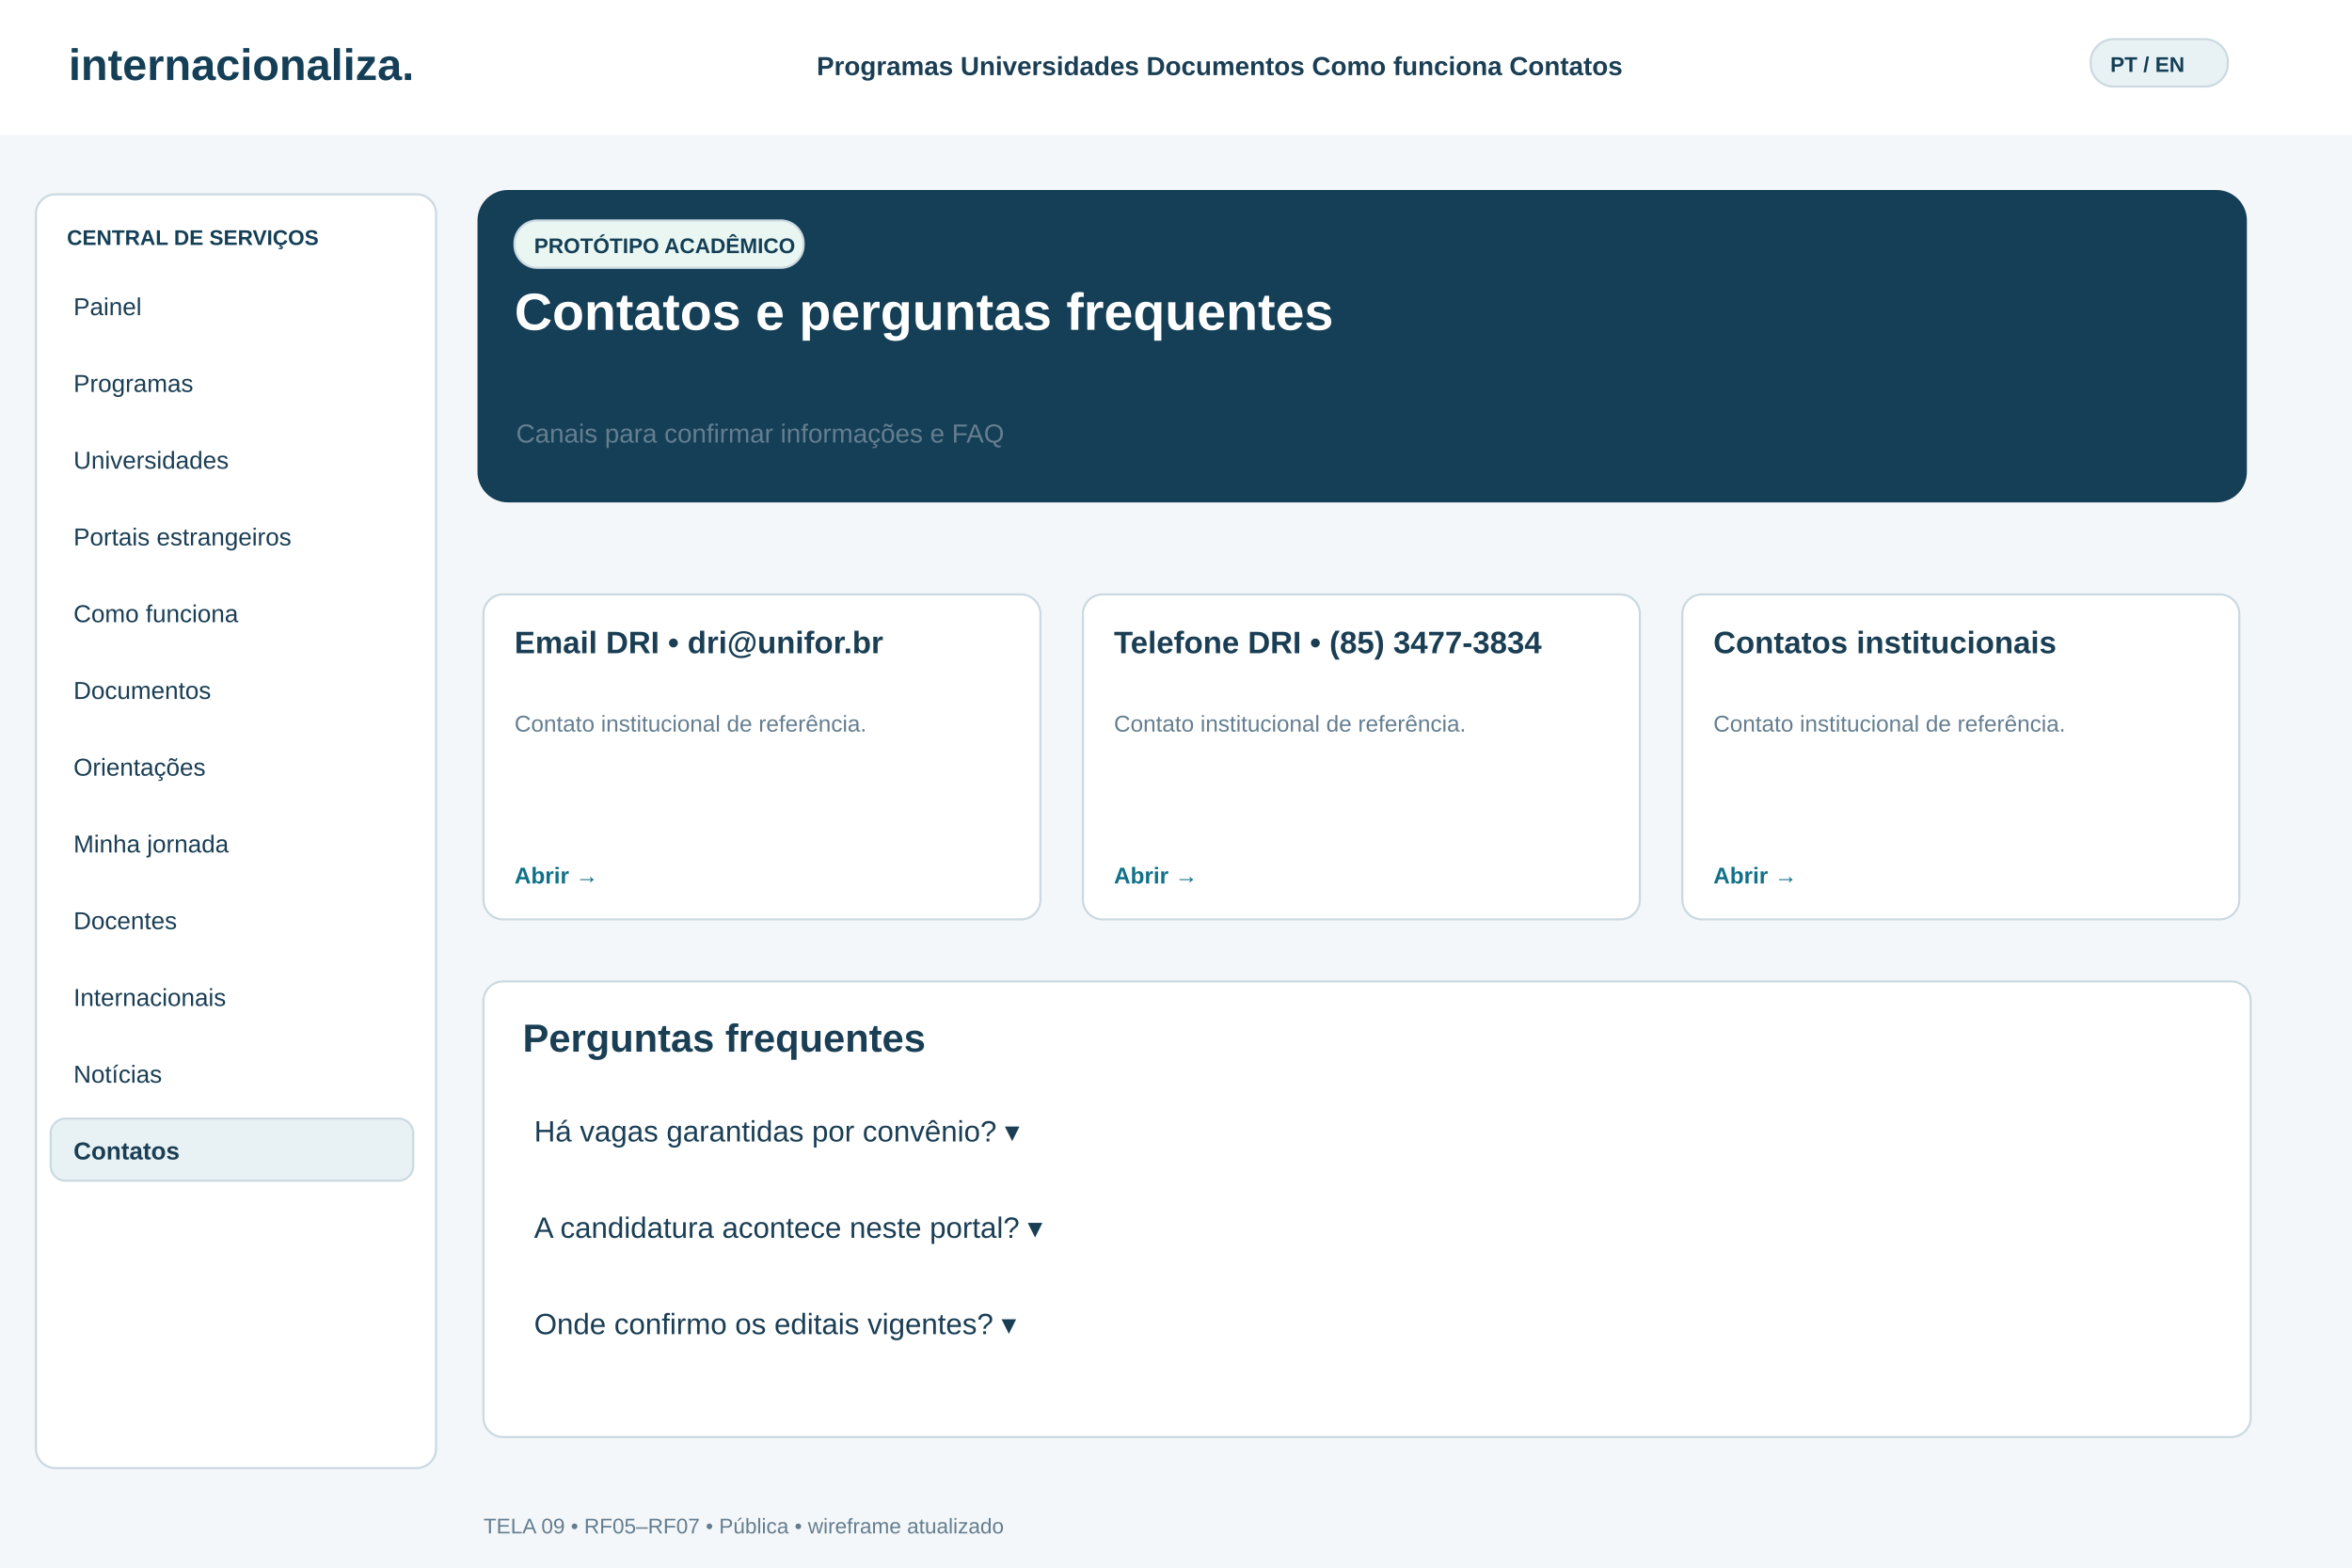
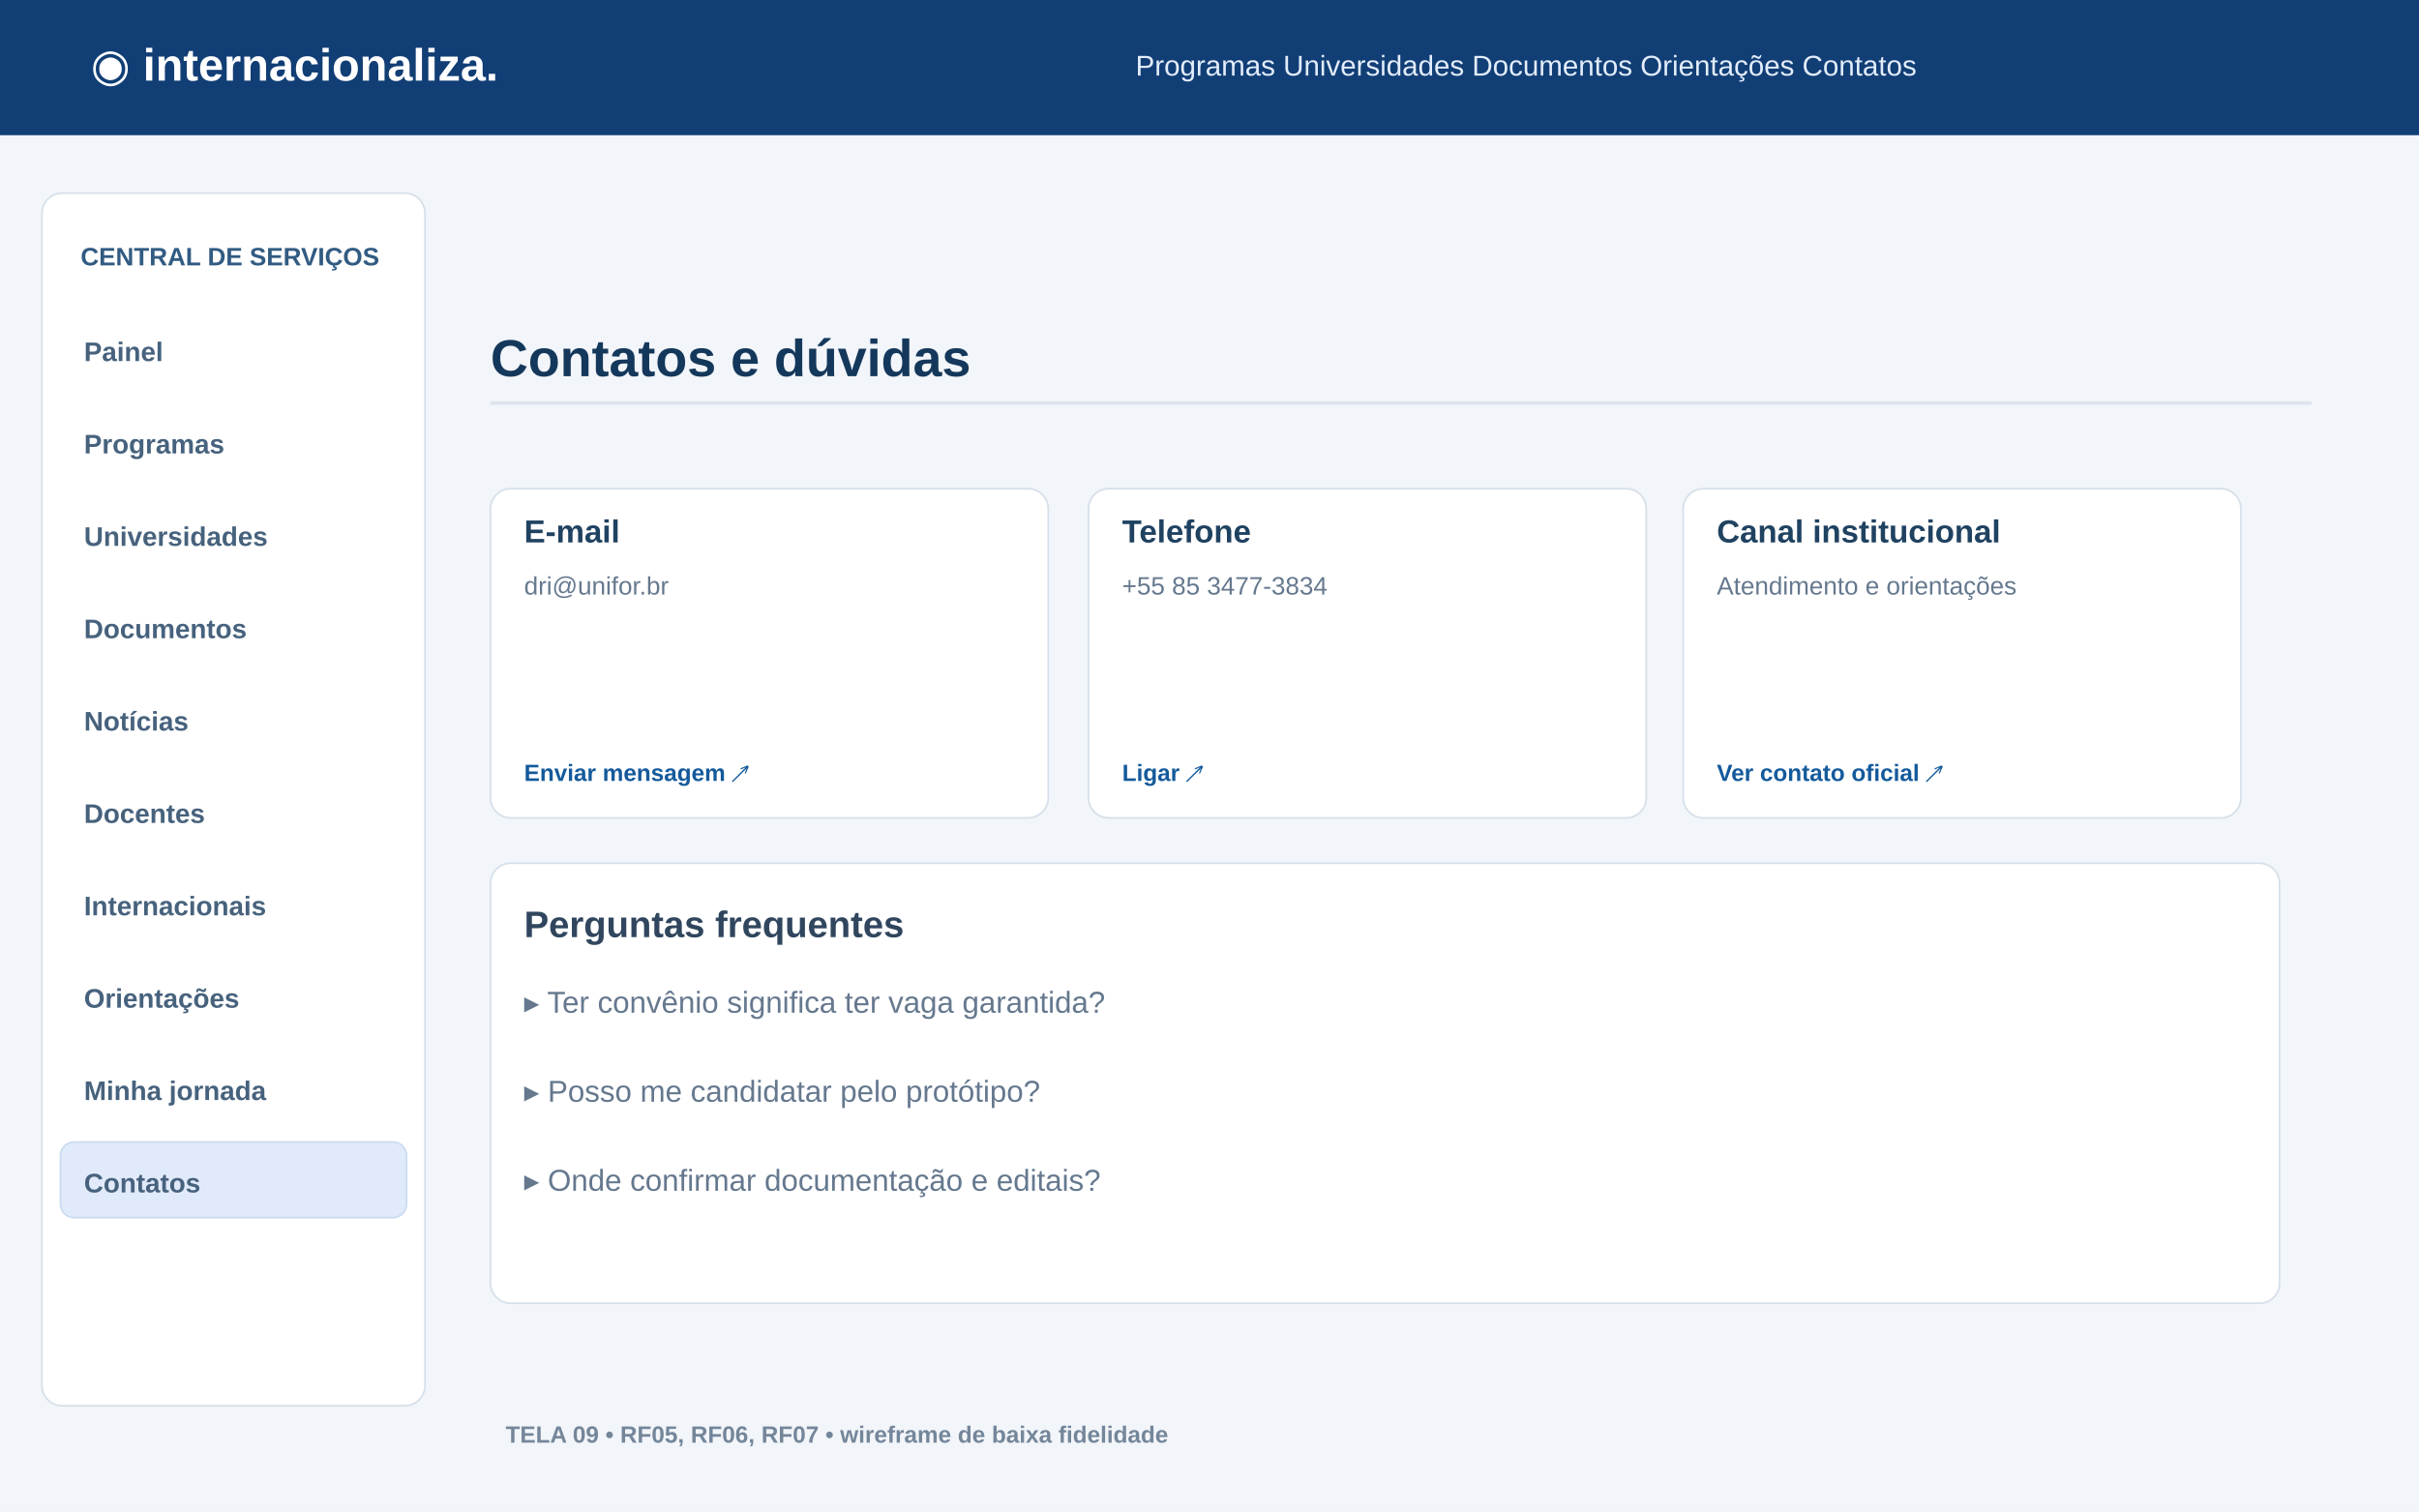
- <svg xmlns="http://www.w3.org/2000/svg" viewBox="0 0 1440 960" role="img" aria-labelledby="title desc">
-   <rect x="0" y="0" width="1440" height="960" rx="0" fill="#F4F7F9" stroke="#F4F7F9" stroke-width="1.3" />
-   <rect x="0" y="0" width="1440" height="82" rx="0" fill="#FFFFFF" stroke="#FFFFFF" stroke-width="1.3" />
-   <text x="42" y="49" fill="#143F56" font-size="27" font-weight="700" font-family="Arial, Helvetica, sans-serif">internacionaliza.</text>
-   <text x="500" y="46" fill="#1A3E54" font-size="16" font-weight="700" font-family="Arial, Helvetica, sans-serif">Programas    Universidades    Documentos    Como funciona    Contatos</text>
-   <rect x="1280" y="24" width="84" height="29" rx="14" fill="#E8F2F4" stroke="#CBD9E1" stroke-width="1.3" />
-   <text x="1292" y="44" fill="#143F56" font-size="13" font-weight="700" font-family="Arial, Helvetica, sans-serif">PT / EN</text>
-   <rect x="22" y="119" width="245" height="780" rx="12" fill="#FFFFFF" stroke="#CBD9E1" stroke-width="1.3" />
-   <text x="41" y="150" fill="#143F56" font-size="13" font-weight="700" font-family="Arial, Helvetica, sans-serif">CENTRAL DE SERVIÇOS</text>
-   <text x="45" y="193" fill="#1A3E54" font-size="15" font-weight="400" font-family="Arial, Helvetica, sans-serif">Painel</text>
-   <text x="45" y="240" fill="#1A3E54" font-size="15" font-weight="400" font-family="Arial, Helvetica, sans-serif">Programas</text>
-   <text x="45" y="287" fill="#1A3E54" font-size="15" font-weight="400" font-family="Arial, Helvetica, sans-serif">Universidades</text>
-   <text x="45" y="334" fill="#1A3E54" font-size="15" font-weight="400" font-family="Arial, Helvetica, sans-serif">Portais estrangeiros</text>
-   <text x="45" y="381" fill="#1A3E54" font-size="15" font-weight="400" font-family="Arial, Helvetica, sans-serif">Como funciona</text>
-   <text x="45" y="428" fill="#1A3E54" font-size="15" font-weight="400" font-family="Arial, Helvetica, sans-serif">Documentos</text>
-   <text x="45" y="475" fill="#1A3E54" font-size="15" font-weight="400" font-family="Arial, Helvetica, sans-serif">Orientações</text>
-   <text x="45" y="522" fill="#1A3E54" font-size="15" font-weight="400" font-family="Arial, Helvetica, sans-serif">Minha jornada</text>
-   <text x="45" y="569" fill="#1A3E54" font-size="15" font-weight="400" font-family="Arial, Helvetica, sans-serif">Docentes</text>
-   <text x="45" y="616" fill="#1A3E54" font-size="15" font-weight="400" font-family="Arial, Helvetica, sans-serif">Internacionais</text>
-   <text x="45" y="663" fill="#1A3E54" font-size="15" font-weight="400" font-family="Arial, Helvetica, sans-serif">Notícias</text>
-   <rect x="31" y="685" width="222" height="38" rx="9" fill="#E8F2F4" stroke="#CBD9E1" stroke-width="1.3" />
-   <text x="45" y="710" fill="#1A3E54" font-size="15" font-weight="700" font-family="Arial, Helvetica, sans-serif">Contatos</text>
-   <rect x="293" y="117" width="1082" height="190" rx="18" fill="#143F56" stroke="#143F56" stroke-width="1.3" />
-   <rect x="315" y="135" width="177" height="29" rx="14" fill="#EAF6F2" stroke="#CBD9E1" stroke-width="1.3" />
-   <text x="327" y="155" fill="#143F56" font-size="13" font-weight="700" font-family="Arial, Helvetica, sans-serif">PROTÓTIPO ACADÊMICO</text>
-   <text x="315" y="202" fill="#FFFFFF" font-size="32" font-weight="700" font-family="Arial, Helvetica, sans-serif">Contatos e perguntas frequentes</text>
-   <text x="316" y="271" fill="#647E90" font-size="16" font-weight="400" font-family="Arial, Helvetica, sans-serif">Canais para confirmar informações e FAQ</text>
-   <rect x="296" y="364" width="341" height="199" rx="12" fill="#FFFFFF" stroke="#CBD9E1" stroke-width="1.3" />
-   <text x="315" y="400" fill="#1A3E54" font-size="19" font-weight="700" font-family="Arial, Helvetica, sans-serif">Email DRI • dri@unifor.br</text>
-   <text x="315" y="448" fill="#647E90" font-size="14" font-weight="400" font-family="Arial, Helvetica, sans-serif">Contato institucional de referência.</text>
-   <text x="315" y="541" fill="#117188" font-size="14" font-weight="700" font-family="Arial, Helvetica, sans-serif">Abrir →</text>
-   <rect x="663" y="364" width="341" height="199" rx="12" fill="#FFFFFF" stroke="#CBD9E1" stroke-width="1.3" />
-   <text x="682" y="400" fill="#1A3E54" font-size="19" font-weight="700" font-family="Arial, Helvetica, sans-serif">Telefone DRI • (85) 3477-3834</text>
-   <text x="682" y="448" fill="#647E90" font-size="14" font-weight="400" font-family="Arial, Helvetica, sans-serif">Contato institucional de referência.</text>
-   <text x="682" y="541" fill="#117188" font-size="14" font-weight="700" font-family="Arial, Helvetica, sans-serif">Abrir →</text>
-   <rect x="1030" y="364" width="341" height="199" rx="12" fill="#FFFFFF" stroke="#CBD9E1" stroke-width="1.3" />
-   <text x="1049" y="400" fill="#1A3E54" font-size="19" font-weight="700" font-family="Arial, Helvetica, sans-serif">Contatos institucionais</text>
-   <text x="1049" y="448" fill="#647E90" font-size="14" font-weight="400" font-family="Arial, Helvetica, sans-serif">Contato institucional de referência.</text>
-   <text x="1049" y="541" fill="#117188" font-size="14" font-weight="700" font-family="Arial, Helvetica, sans-serif">Abrir →</text>
-   <rect x="296" y="601" width="1082" height="279" rx="12" fill="#FFFFFF" stroke="#CBD9E1" stroke-width="1.3" />
-   <text x="320" y="644" fill="#1A3E54" font-size="24" font-weight="700" font-family="Arial, Helvetica, sans-serif">Perguntas frequentes</text>
-   <text x="327" y="699" fill="#1A3E54" font-size="18" font-weight="400" font-family="Arial, Helvetica, sans-serif">Há vagas garantidas por convênio?   ▾</text>
-   <text x="327" y="758" fill="#1A3E54" font-size="18" font-weight="400" font-family="Arial, Helvetica, sans-serif">A candidatura acontece neste portal?   ▾</text>
-   <text x="327" y="817" fill="#1A3E54" font-size="18" font-weight="400" font-family="Arial, Helvetica, sans-serif">Onde confirmo os editais vigentes?   ▾</text>
-   <text x="296" y="939" font-family="Arial,Helvetica,sans-serif" font-size="13" fill="#647E90">TELA 09  •  RF05–RF07  •  Pública  •  wireframe atualizado</text>
+ <svg xmlns="http://www.w3.org/2000/svg" viewBox="0 0 1440 900" role="img" aria-labelledby="title desc">
+   <rect width="1440" height="900" fill="#f2f5f9" />
+   <rect x="0" y="0" width="1440" height="80" rx="0" fill="#113e75" stroke="#113e75" stroke-width="1" />
+   <text x="54" y="48" font-family="Arial,Helvetica,sans-serif" font-size="27" font-weight="800" fill="#fff">◉ internacionaliza.</text>
+   <text x="676" y="45" font-family="Arial,Helvetica,sans-serif" font-size="17" font-weight="400" fill="#e3edfb">Programas   Universidades   Documentos   Orientações   Contatos</text>
+   <rect x="25" y="115" width="228" height="722" rx="12" fill="#fff" stroke="#d5dfe9" stroke-width="1" />
+   <text x="48" y="158" font-family="Arial,Helvetica,sans-serif" font-size="15" font-weight="800" fill="#315b82">CENTRAL DE SERVIÇOS</text>
+   <text x="50" y="215" font-family="Arial,Helvetica,sans-serif" font-size="16" font-weight="600" fill="#47627d">Painel</text>
+   <text x="50" y="270" font-family="Arial,Helvetica,sans-serif" font-size="16" font-weight="600" fill="#47627d">Programas</text>
+   <text x="50" y="325" font-family="Arial,Helvetica,sans-serif" font-size="16" font-weight="600" fill="#47627d">Universidades</text>
+   <text x="50" y="380" font-family="Arial,Helvetica,sans-serif" font-size="16" font-weight="600" fill="#47627d">Documentos</text>
+   <text x="50" y="435" font-family="Arial,Helvetica,sans-serif" font-size="16" font-weight="600" fill="#47627d">Notícias</text>
+   <text x="50" y="490" font-family="Arial,Helvetica,sans-serif" font-size="16" font-weight="600" fill="#47627d">Docentes</text>
+   <text x="50" y="545" font-family="Arial,Helvetica,sans-serif" font-size="16" font-weight="600" fill="#47627d">Internacionais</text>
+   <text x="50" y="600" font-family="Arial,Helvetica,sans-serif" font-size="16" font-weight="600" fill="#47627d">Orientações</text>
+   <text x="50" y="655" font-family="Arial,Helvetica,sans-serif" font-size="16" font-weight="600" fill="#47627d">Minha jornada</text>
+   <rect x="36" y="680" width="206" height="45" rx="8" fill="#e1eafa" stroke="#c9daf0" stroke-width="1" />
+   <text x="50" y="710" font-family="Arial,Helvetica,sans-serif" font-size="16" font-weight="600" fill="#47627d">Contatos</text>
+   <text x="292" y="224" font-family="Arial,Helvetica,sans-serif" font-size="31" font-weight="700" fill="#14385b">Contatos e dúvidas</text>
+   <line x1="292" y1="240" x2="1376" y2="240" stroke="#dce4ee" stroke-width="2" />
+   <rect x="292" y="291" width="332" height="196" rx="12" fill="#fff" stroke="#d5dfe9" stroke-width="1" />
+   <text x="312" y="323" font-family="Arial,Helvetica,sans-serif" font-size="19" font-weight="700" fill="#204261">E-mail</text>
+   <text x="312" y="354" font-family="Arial,Helvetica,sans-serif" font-size="15" font-weight="400" fill="#65788e">dri@unifor.br</text>
+   <text x="312" y="465" font-family="Arial,Helvetica,sans-serif" font-size="14" font-weight="700" fill="#145a9b">Enviar mensagem ↗</text>
+   <rect x="648" y="291" width="332" height="196" rx="12" fill="#fff" stroke="#d5dfe9" stroke-width="1" />
+   <text x="668" y="323" font-family="Arial,Helvetica,sans-serif" font-size="19" font-weight="700" fill="#204261">Telefone</text>
+   <text x="668" y="354" font-family="Arial,Helvetica,sans-serif" font-size="15" font-weight="400" fill="#65788e">+55 85 3477-3834</text>
+   <text x="668" y="465" font-family="Arial,Helvetica,sans-serif" font-size="14" font-weight="700" fill="#145a9b">Ligar ↗</text>
+   <rect x="1002" y="291" width="332" height="196" rx="12" fill="#fff" stroke="#d5dfe9" stroke-width="1" />
+   <text x="1022" y="323" font-family="Arial,Helvetica,sans-serif" font-size="19" font-weight="700" fill="#204261">Canal institucional</text>
+   <text x="1022" y="354" font-family="Arial,Helvetica,sans-serif" font-size="15" font-weight="400" fill="#65788e">Atendimento e orientações</text>
+   <text x="1022" y="465" font-family="Arial,Helvetica,sans-serif" font-size="14" font-weight="700" fill="#145a9b">Ver contato oficial ↗</text>
+   <rect x="292" y="514" width="1065" height="262" rx="12" fill="#fff" stroke="#d5dfe9" stroke-width="1" />
+   <text x="312" y="558" font-family="Arial,Helvetica,sans-serif" font-size="22" font-weight="700" fill="#30465e">Perguntas frequentes</text>
+   <text x="312" y="603" font-family="Arial,Helvetica,sans-serif" font-size="18" font-weight="400" fill="#65788e">▸ Ter convênio significa ter vaga garantida?</text>
+   <text x="312" y="656" font-family="Arial,Helvetica,sans-serif" font-size="18" font-weight="400" fill="#65788e">▸ Posso me candidatar pelo protótipo?</text>
+   <text x="312" y="709" font-family="Arial,Helvetica,sans-serif" font-size="18" font-weight="400" fill="#65788e">▸ Onde confirmar documentação e editais?</text>
+   <text x="301" y="859" font-family="Arial,Helvetica,sans-serif" font-size="14" font-weight="600" fill="#74869a">TELA 09  •  RF05, RF06, RF07  •  wireframe de baixa fidelidade</text>
</svg>
